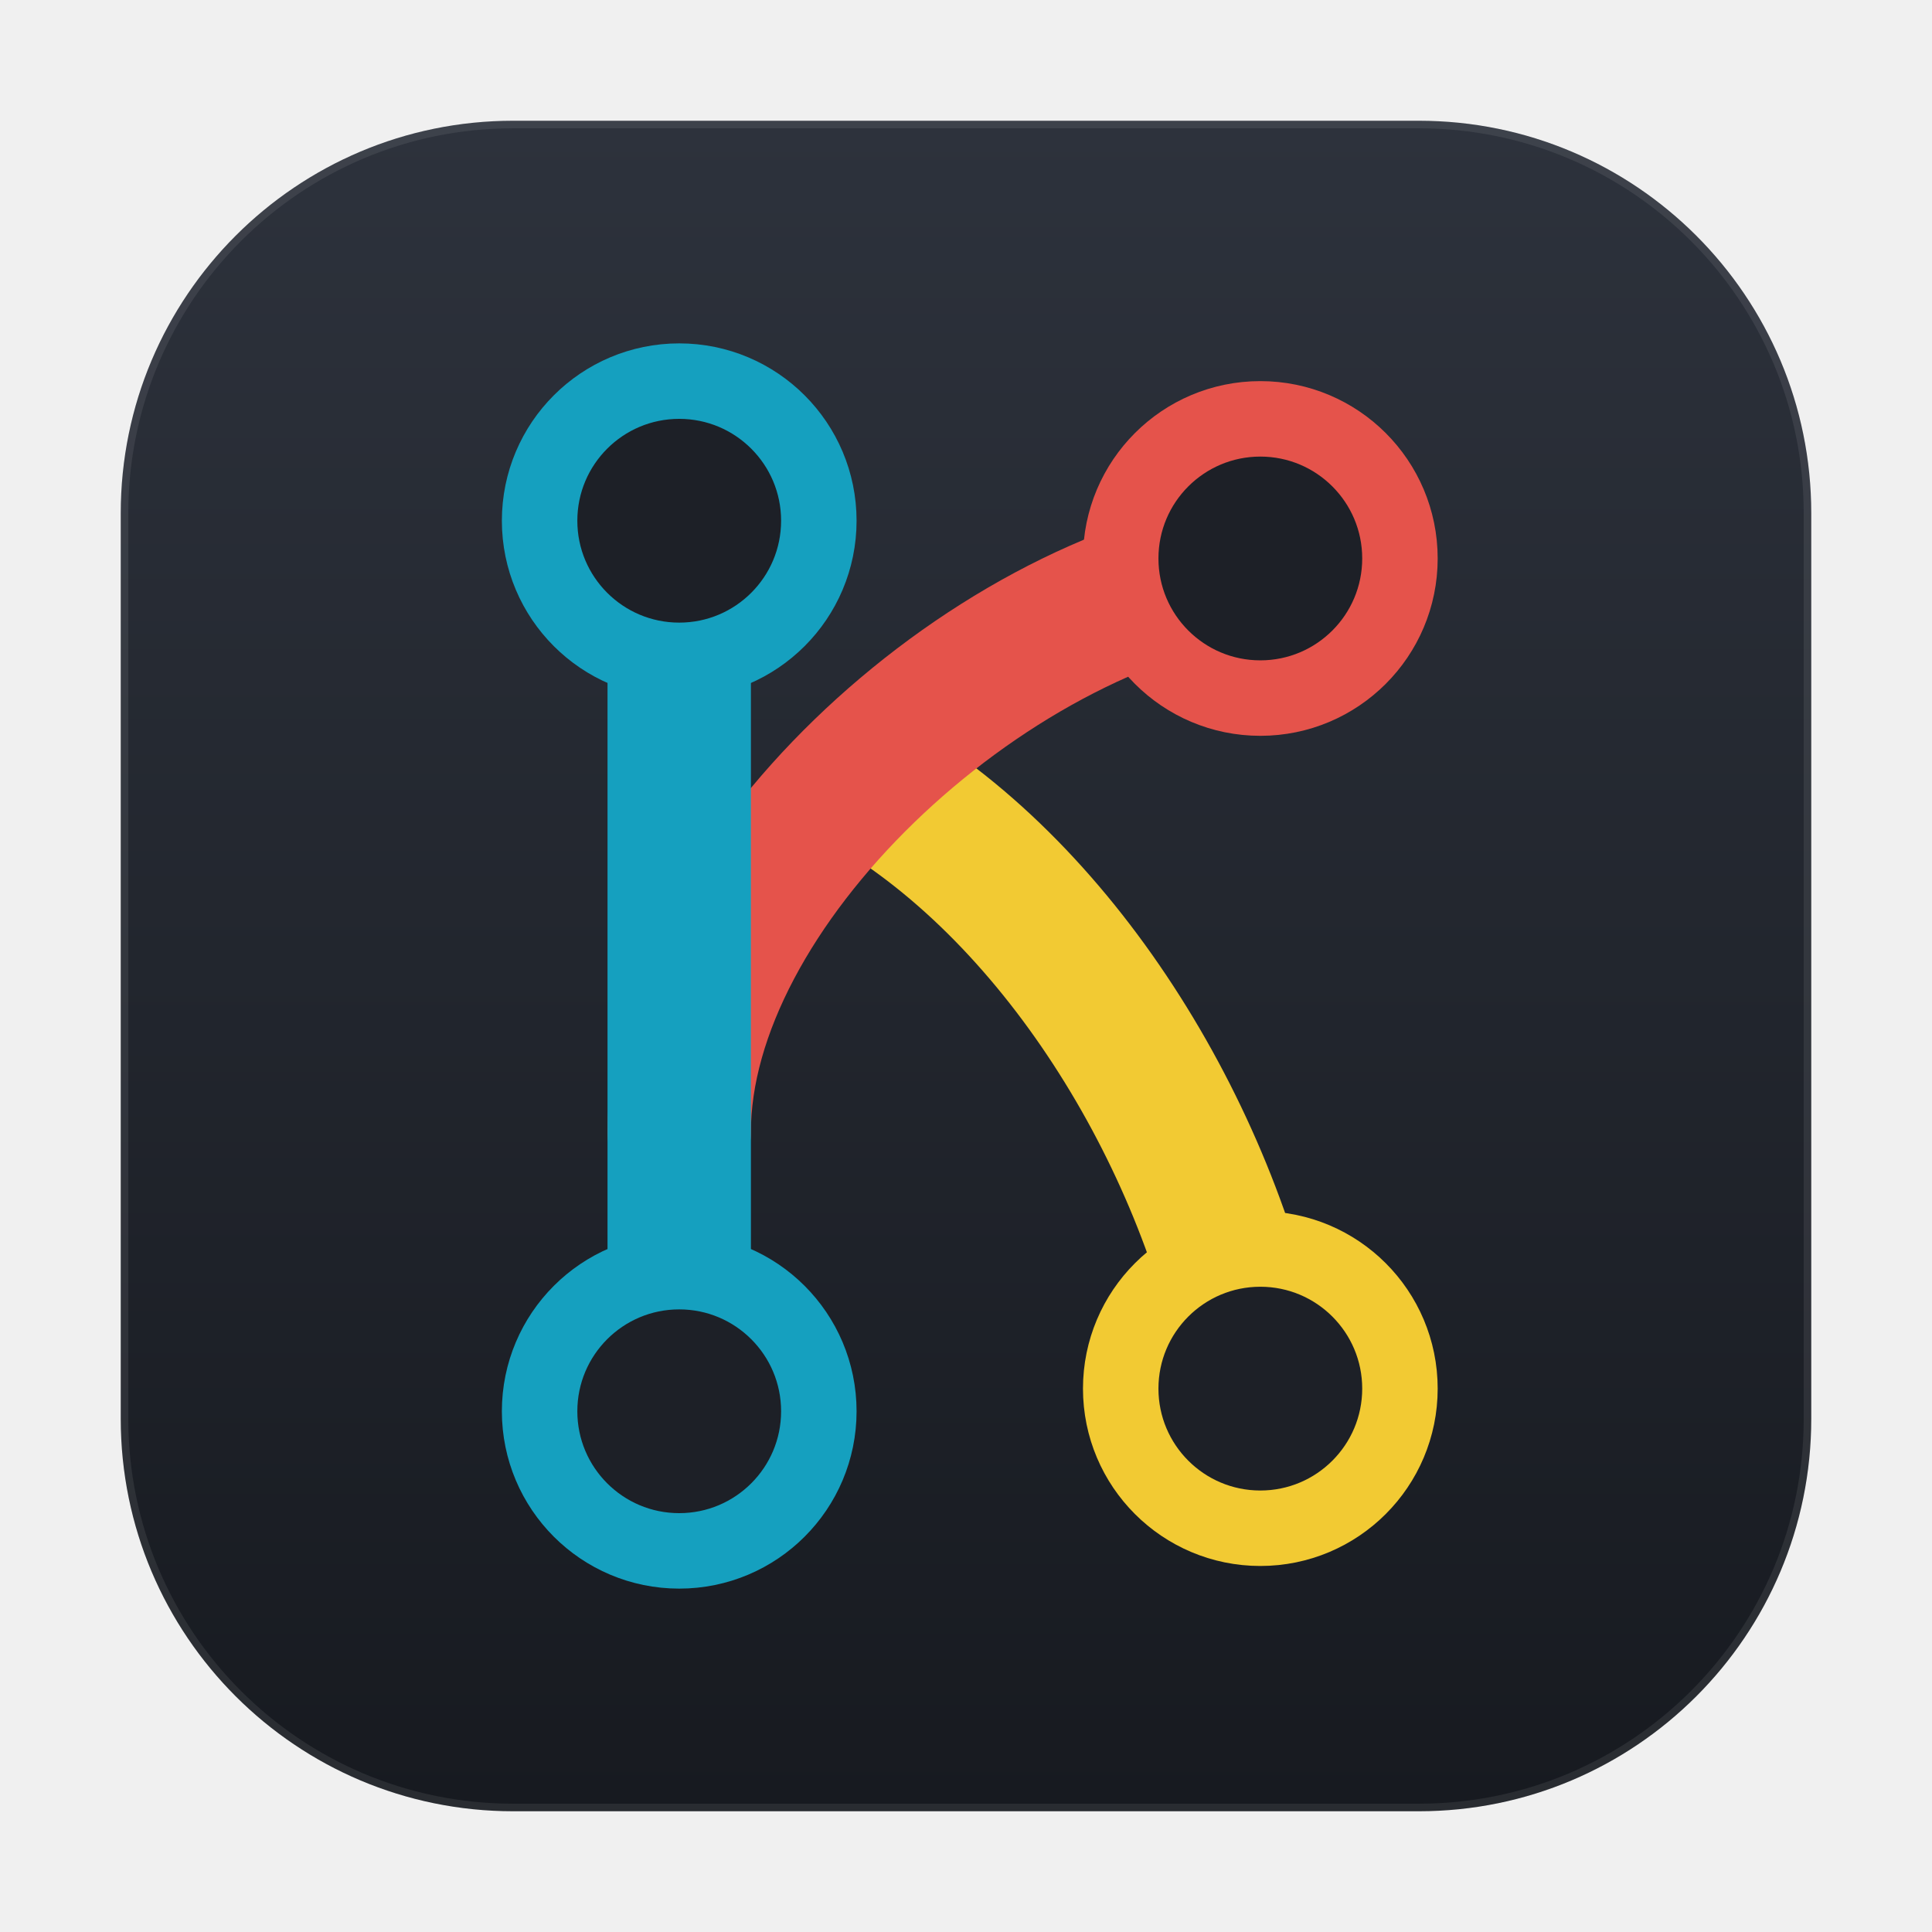
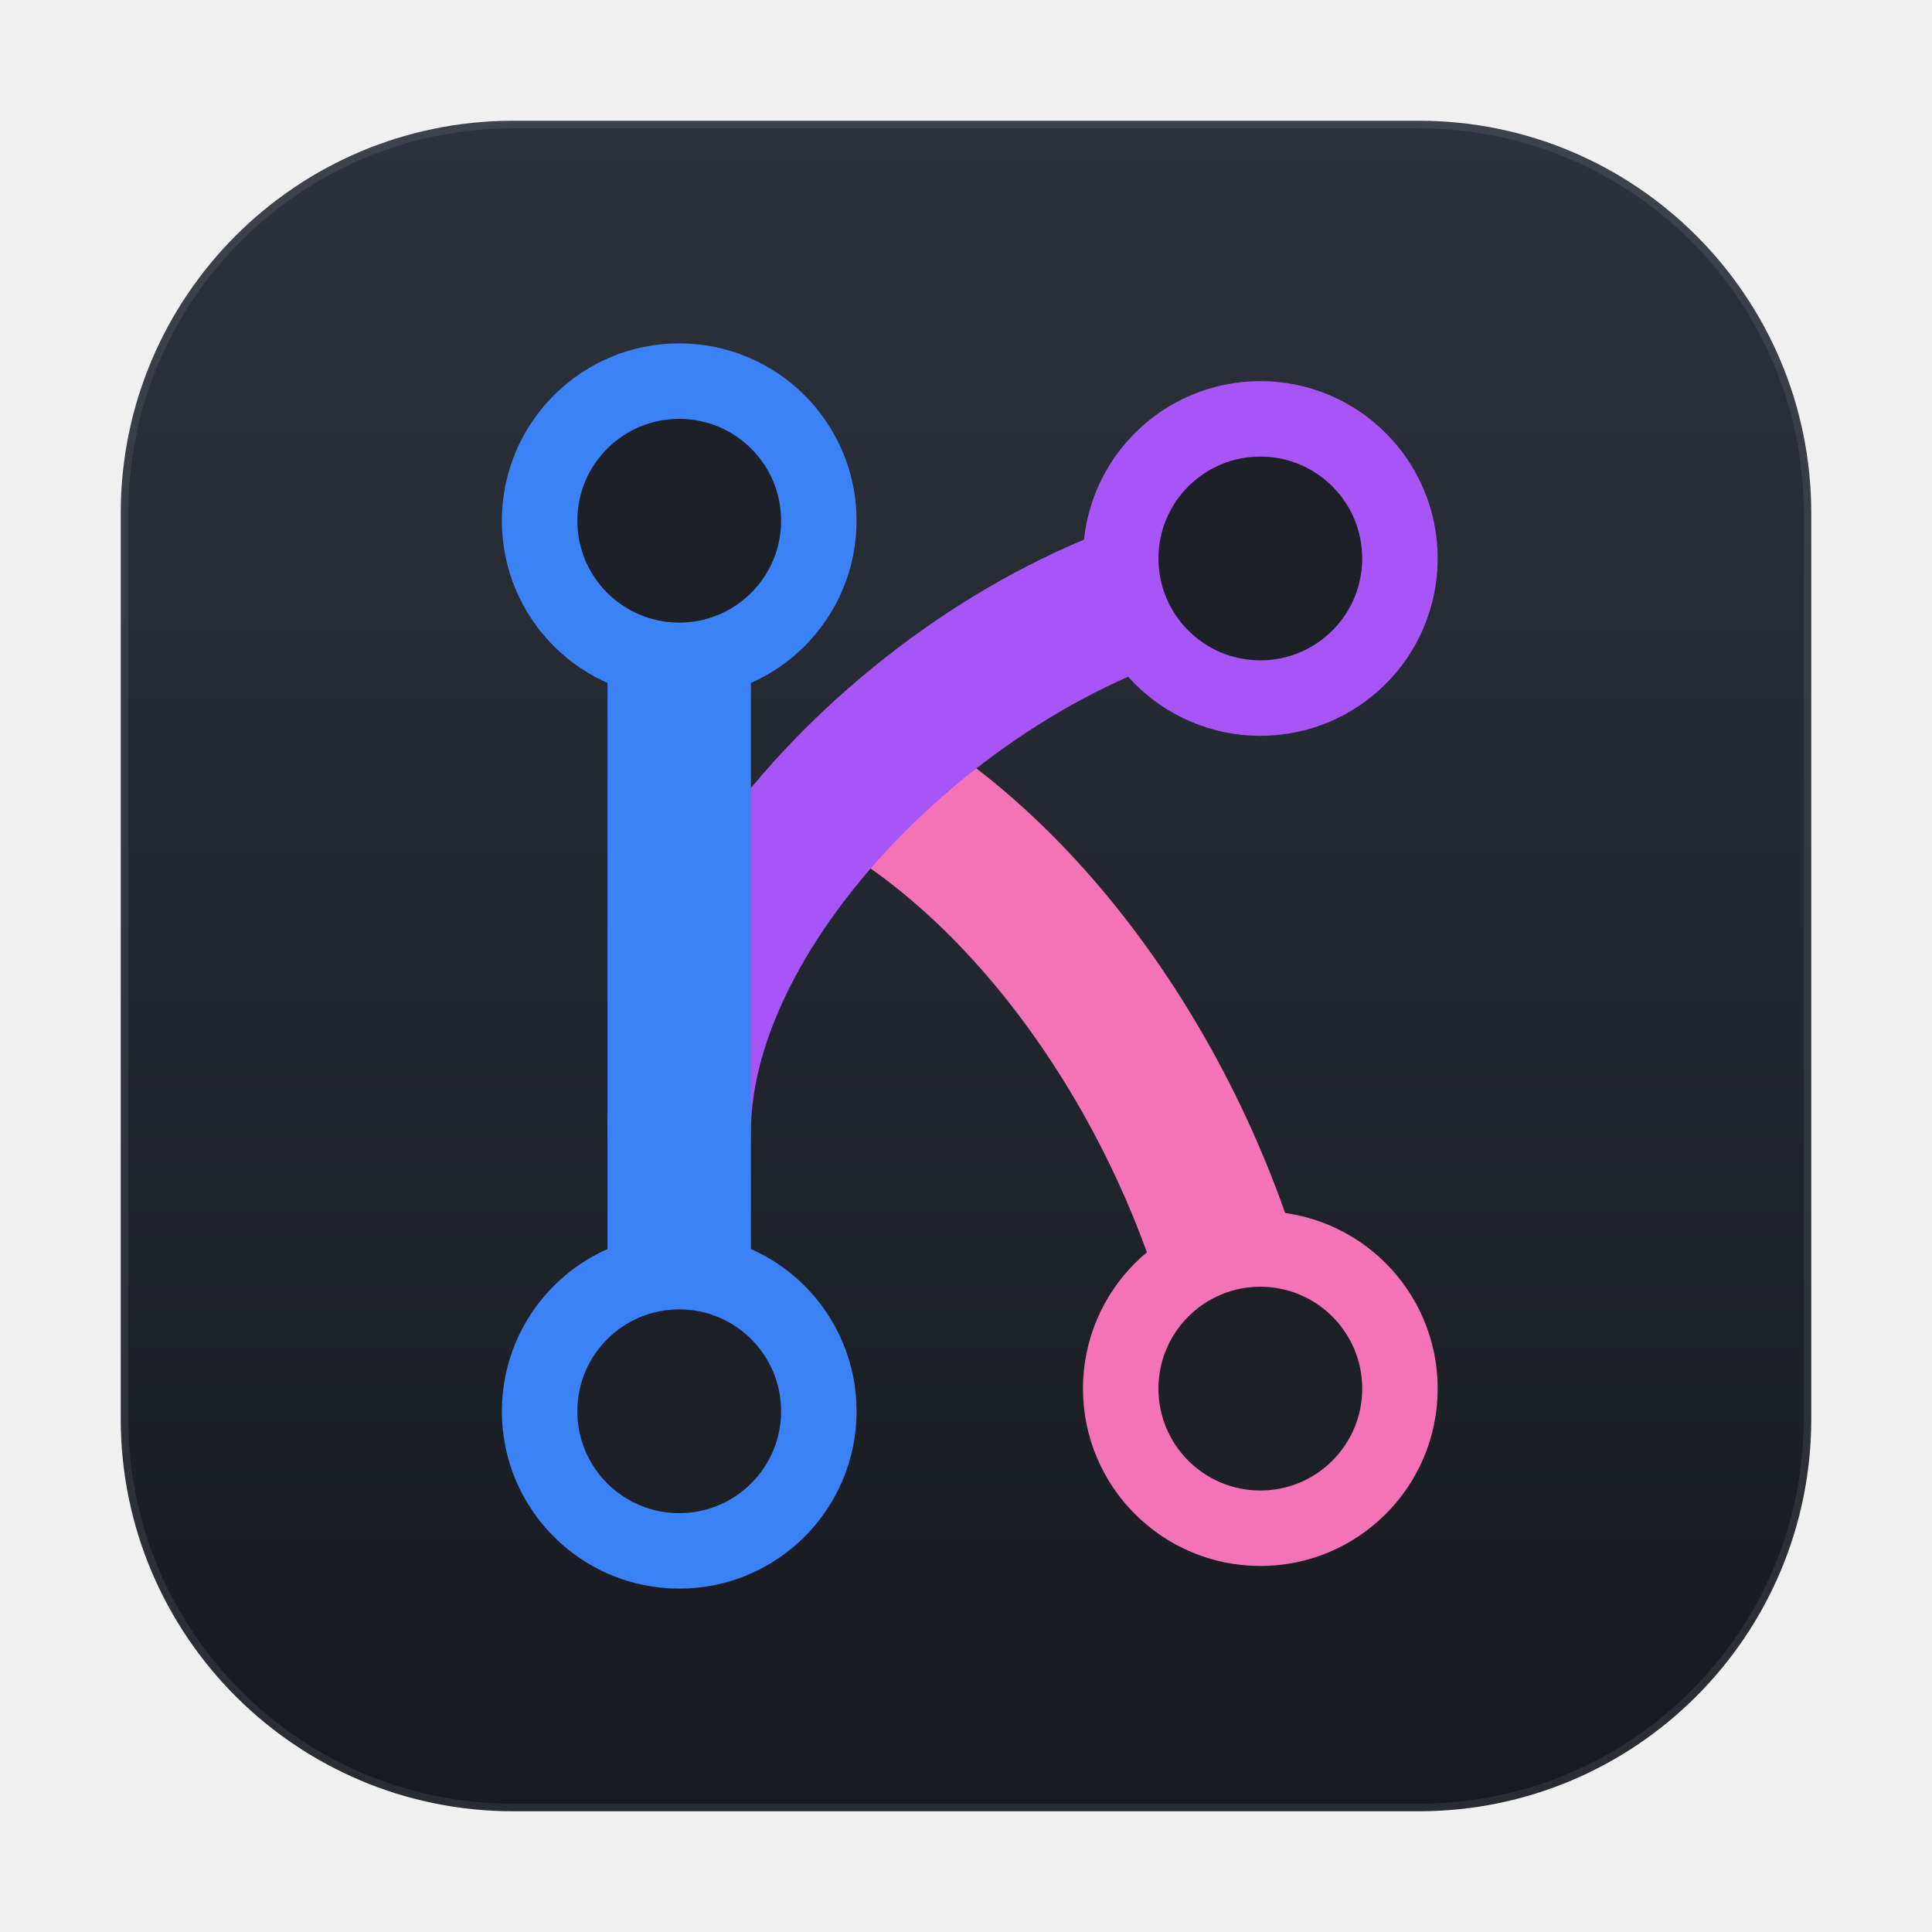
<svg xmlns="http://www.w3.org/2000/svg" viewBox="0 0 1024 1024">
  <defs>
    <linearGradient id="background" x1="0" y1="0" x2="0" y2="1">
      <stop offset="0" stop-color="#2d323c" />
      <stop offset="1" stop-color="#171a20" />
    </linearGradient>
  </defs>
  <rect x="64" y="64" width="896" height="896" rx="208" fill="url(#background)" />
  <rect x="66" y="66" width="892" height="892" rx="206" fill="none" stroke="#ffffff" stroke-opacity="0.08" stroke-width="4" />
  <g fill="none" stroke-linecap="round" stroke-width="76">
-     <path d="M456 412C560 470 640 600 664 724" stroke="#f2ca33" />
-     <path d="M360 600C360 470 520 320 664 300" stroke="#e5534b" />
-     <path d="M360 300V724" stroke="#15a0bf" />
+     <path d="M456 412C560 470 640 600 664 724" stroke="#f472b6" />
+     <path d="M360 600C360 470 520 320 664 300" stroke="#a855f7" />
+     <path d="M360 300V724" stroke="#3b82f6" />
  </g>
  <g stroke-width="40" fill="#1d2027">
-     <circle cx="360" cy="276" r="74" stroke="#15a0bf" />
-     <circle cx="360" cy="748" r="74" stroke="#15a0bf" />
-     <circle cx="668" cy="296" r="74" stroke="#e5534b" />
-     <circle cx="668" cy="736" r="74" stroke="#f2ca33" />
+     <circle cx="360" cy="276" r="74" stroke="#3b82f6" />
+     <circle cx="360" cy="748" r="74" stroke="#3b82f6" />
+     <circle cx="668" cy="296" r="74" stroke="#a855f7" />
+     <circle cx="668" cy="736" r="74" stroke="#f472b6" />
  </g>
</svg>
